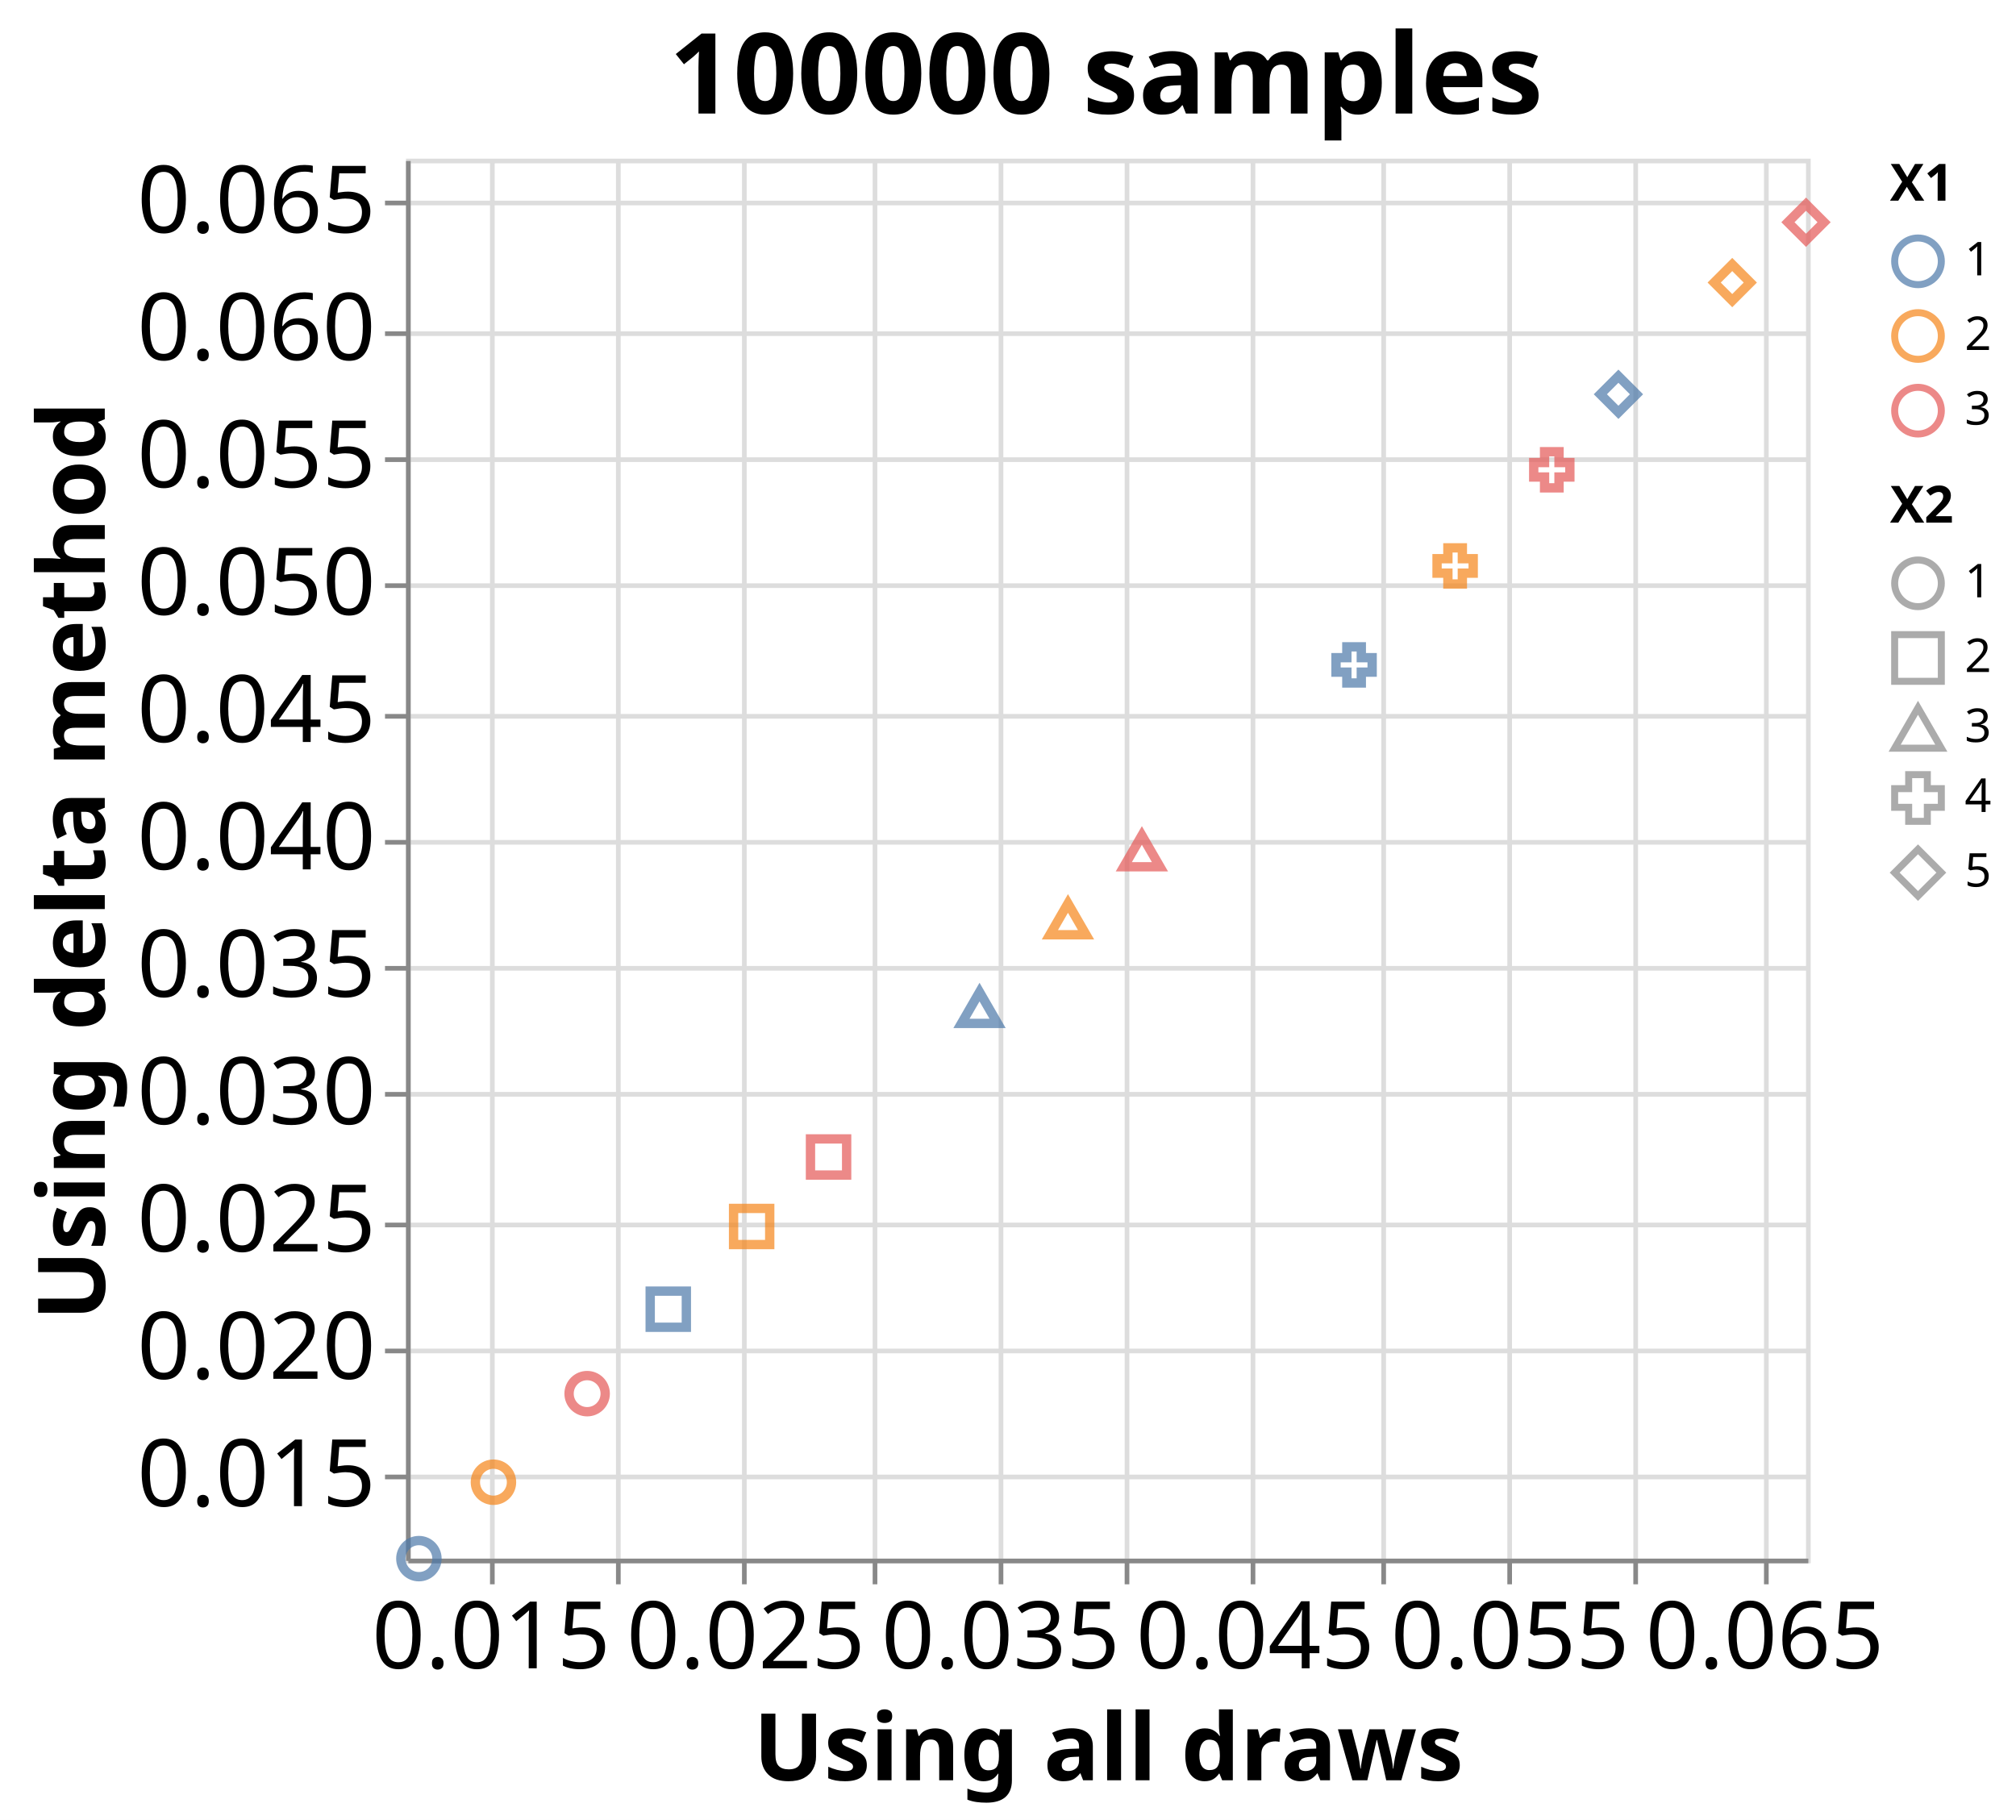
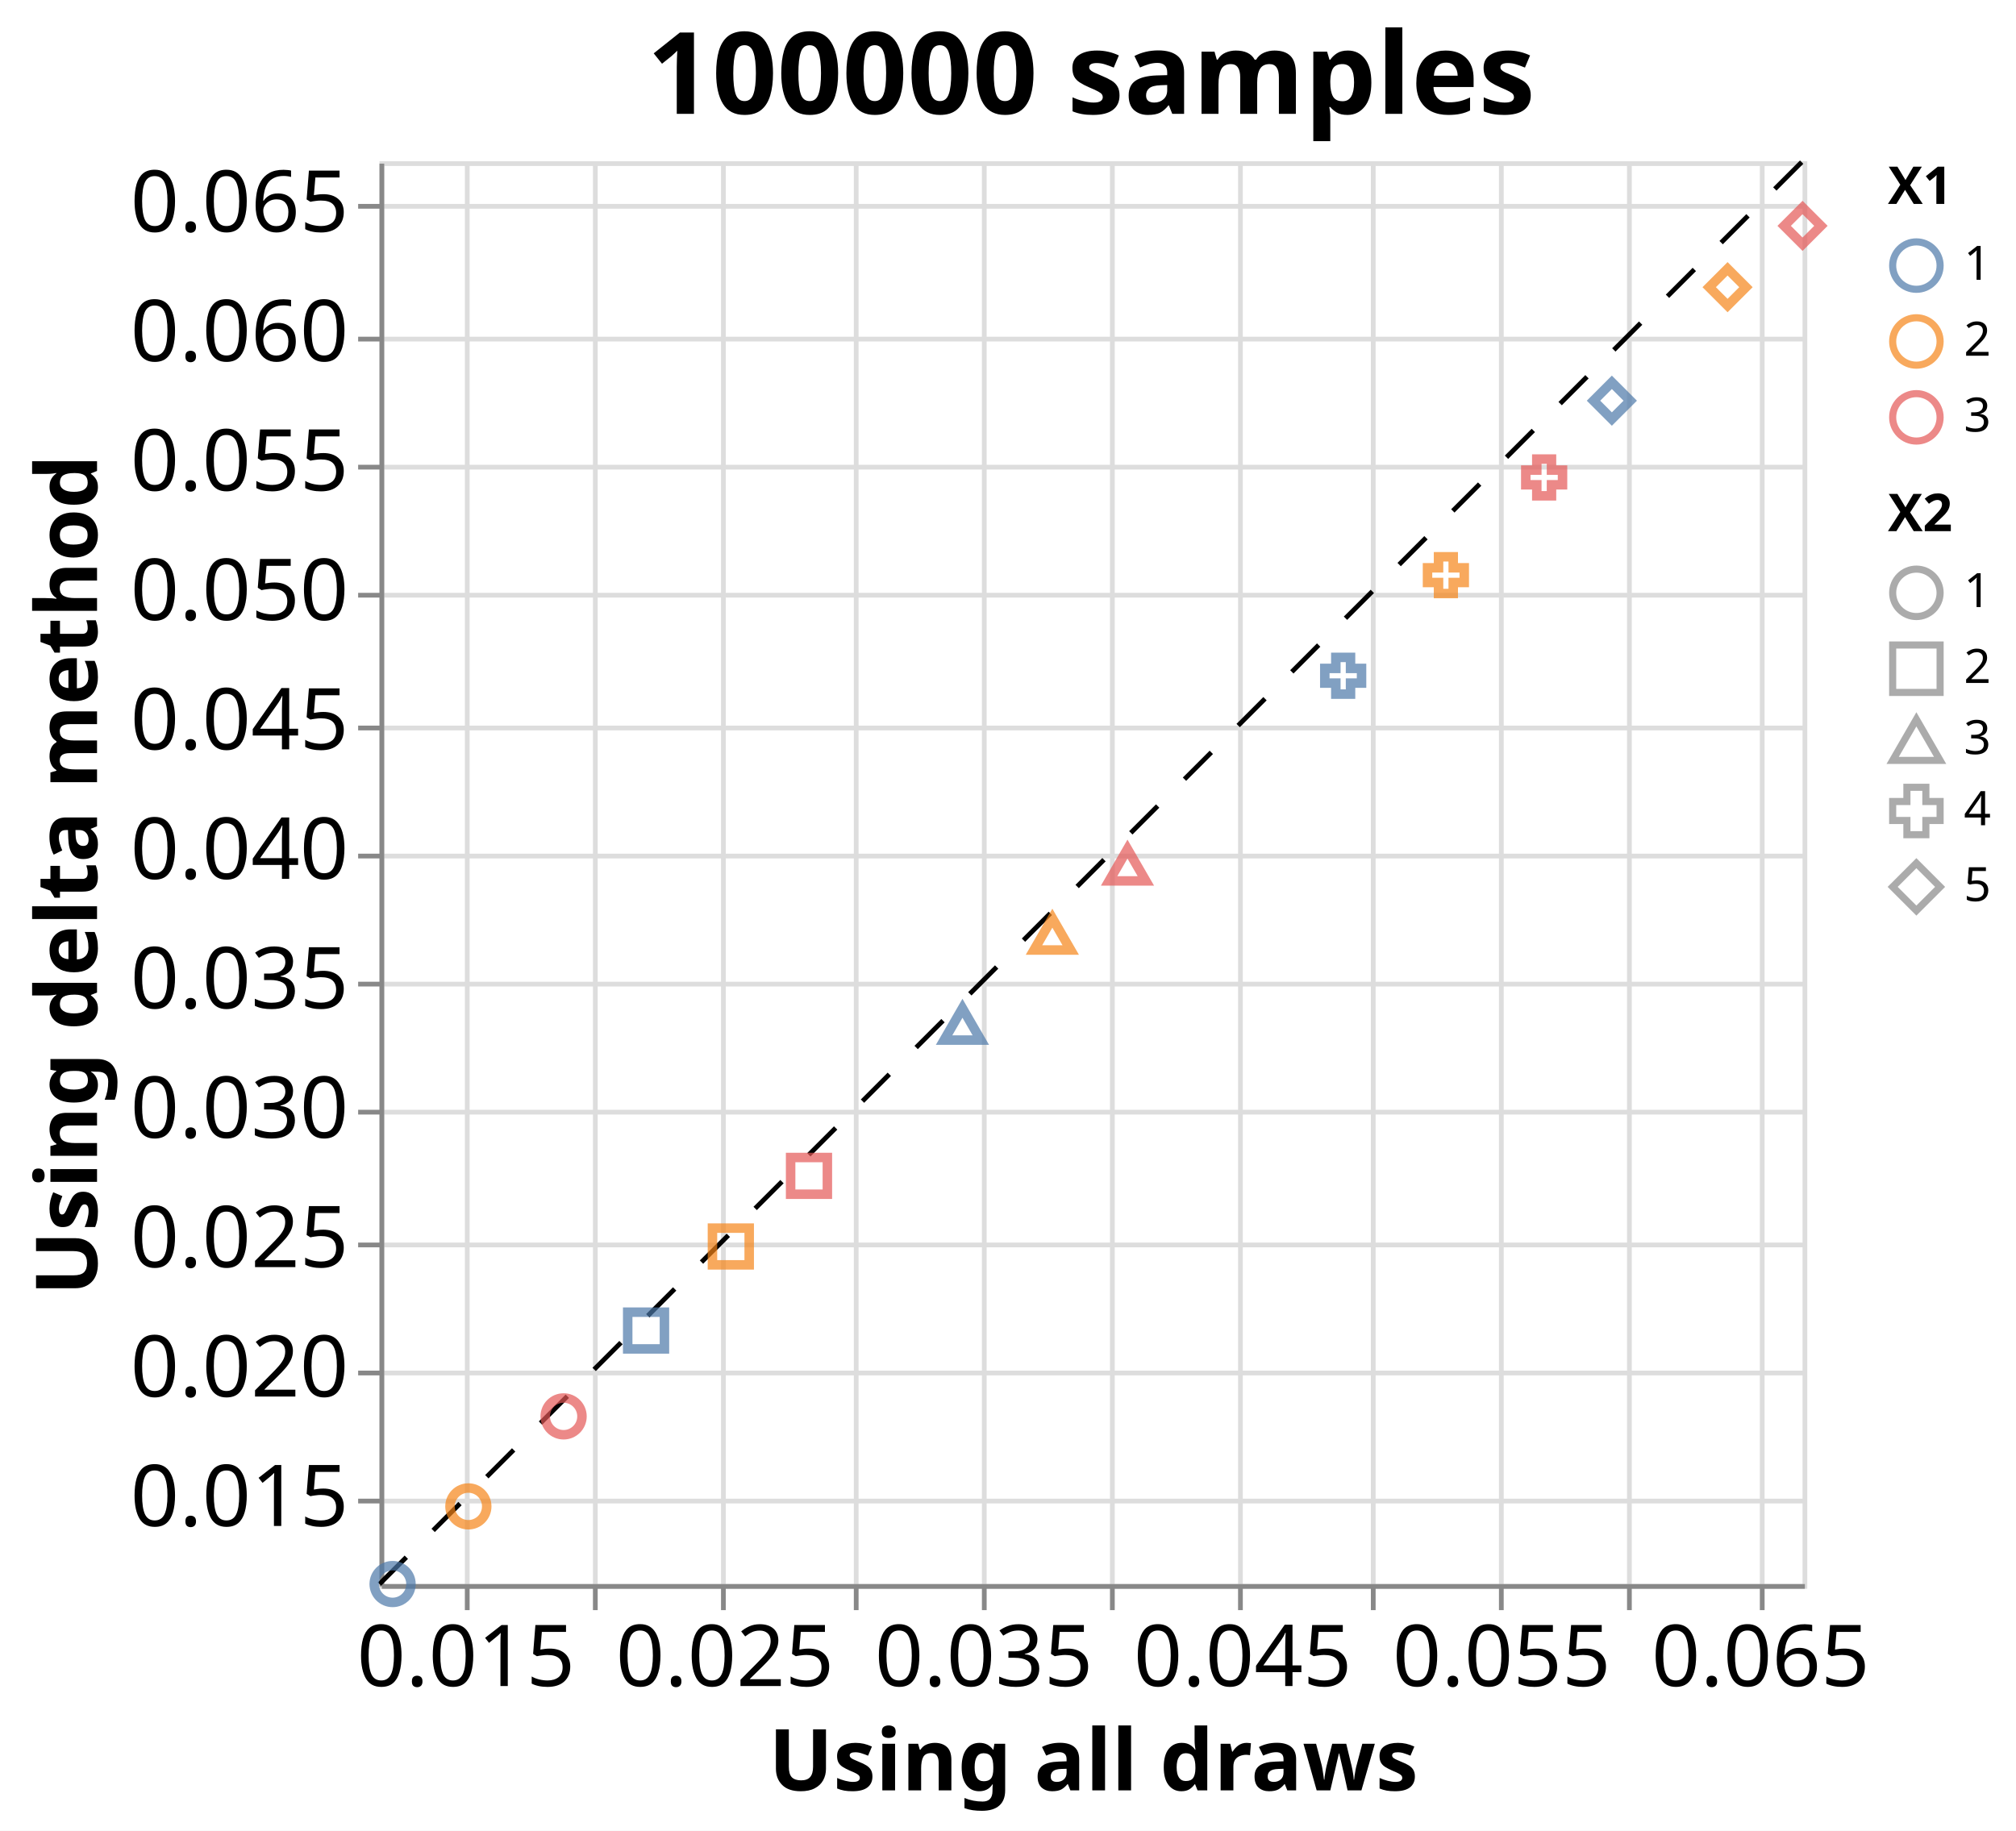
- <svg xmlns="http://www.w3.org/2000/svg" version="1.1" class="marks" width="432" height="390" viewBox="0 0 432 390">
-   <rect width="432" height="390" fill="white" />
-   <g fill="none" stroke-miterlimit="10" transform="translate(87,34)">
+ <svg xmlns="http://www.w3.org/2000/svg" version="1.1" class="marks" width="425" height="386" viewBox="0 0 425 386">
+   <rect width="425" height="386" fill="white" />
+   <g fill="none" stroke-miterlimit="10" transform="translate(80,34)">
    <g class="mark-group role-frame root" role="graphics-object" aria-roledescription="group mark container">
      <g transform="translate(0,0)">
        <path class="background" aria-hidden="true" d="M0.5,0.5h300v300h-300Z" stroke="#ddd" />
        <g>
          <g class="mark-group role-axis" aria-hidden="true">
            <g transform="translate(0.5,300.5)">
              <path class="background" aria-hidden="true" d="M0,0h0v0h0Z" pointer-events="none" />
              <g>
                <g class="mark-rule role-axis-grid" pointer-events="none">
                  <line transform="translate(18,-300)" x2="0" y2="300" stroke="#ddd" stroke-width="1" opacity="1" />
                  <line transform="translate(45,-300)" x2="0" y2="300" stroke="#ddd" stroke-width="1" opacity="1" />
                  <line transform="translate(72,-300)" x2="0" y2="300" stroke="#ddd" stroke-width="1" opacity="1" />
                  <line transform="translate(100,-300)" x2="0" y2="300" stroke="#ddd" stroke-width="1" opacity="1" />
                  <line transform="translate(127,-300)" x2="0" y2="300" stroke="#ddd" stroke-width="1" opacity="1" />
                  <line transform="translate(154,-300)" x2="0" y2="300" stroke="#ddd" stroke-width="1" opacity="1" />
                  <line transform="translate(181,-300)" x2="0" y2="300" stroke="#ddd" stroke-width="1" opacity="1" />
                  <line transform="translate(209,-300)" x2="0" y2="300" stroke="#ddd" stroke-width="1" opacity="1" />
                  <line transform="translate(236,-300)" x2="0" y2="300" stroke="#ddd" stroke-width="1" opacity="1" />
                  <line transform="translate(263,-300)" x2="0" y2="300" stroke="#ddd" stroke-width="1" opacity="1" />
                  <line transform="translate(291,-300)" x2="0" y2="300" stroke="#ddd" stroke-width="1" opacity="1" />
                </g>
              </g>
              <path class="foreground" aria-hidden="true" d="" pointer-events="none" display="none" />
            </g>
          </g>
          <g class="mark-group role-axis" aria-hidden="true">
            <g transform="translate(0.5,0.5)">
              <path class="background" aria-hidden="true" d="M0,0h0v0h0Z" pointer-events="none" />
              <g>
                <g class="mark-rule role-axis-grid" pointer-events="none">
                  <line transform="translate(0,282)" x2="300" y2="0" stroke="#ddd" stroke-width="1" opacity="1" />
                  <line transform="translate(0,255)" x2="300" y2="0" stroke="#ddd" stroke-width="1" opacity="1" />
                  <line transform="translate(0,228)" x2="300" y2="0" stroke="#ddd" stroke-width="1" opacity="1" />
                  <line transform="translate(0,200)" x2="300" y2="0" stroke="#ddd" stroke-width="1" opacity="1" />
                  <line transform="translate(0,173)" x2="300" y2="0" stroke="#ddd" stroke-width="1" opacity="1" />
                  <line transform="translate(0,146)" x2="300" y2="0" stroke="#ddd" stroke-width="1" opacity="1" />
                  <line transform="translate(0,119)" x2="300" y2="0" stroke="#ddd" stroke-width="1" opacity="1" />
                  <line transform="translate(0,91)" x2="300" y2="0" stroke="#ddd" stroke-width="1" opacity="1" />
                  <line transform="translate(0,64)" x2="300" y2="0" stroke="#ddd" stroke-width="1" opacity="1" />
                  <line transform="translate(0,37)" x2="300" y2="0" stroke="#ddd" stroke-width="1" opacity="1" />
                  <line transform="translate(0,9)" x2="300" y2="0" stroke="#ddd" stroke-width="1" opacity="1" />
                </g>
              </g>
              <path class="foreground" aria-hidden="true" d="" pointer-events="none" display="none" />
            </g>
          </g>
          <g class="mark-group role-axis" role="graphics-symbol" aria-roledescription="axis" aria-label="X-axis titled 'Using all draws' for a linear scale with values from 0.01 to 0.07">
            <g transform="translate(0.5,300.5)">
              <path class="background" aria-hidden="true" d="M0,0h0v0h0Z" pointer-events="none" />
              <g>
                <g class="mark-rule role-axis-tick" pointer-events="none">
                  <line transform="translate(18,0)" x2="0" y2="5" stroke="#888" stroke-width="1" opacity="1" />
                  <line transform="translate(45,0)" x2="0" y2="5" stroke="#888" stroke-width="1" opacity="1" />
                  <line transform="translate(72,0)" x2="0" y2="5" stroke="#888" stroke-width="1" opacity="1" />
                  <line transform="translate(100,0)" x2="0" y2="5" stroke="#888" stroke-width="1" opacity="1" />
                  <line transform="translate(127,0)" x2="0" y2="5" stroke="#888" stroke-width="1" opacity="1" />
                  <line transform="translate(154,0)" x2="0" y2="5" stroke="#888" stroke-width="1" opacity="1" />
                  <line transform="translate(181,0)" x2="0" y2="5" stroke="#888" stroke-width="1" opacity="1" />
                  <line transform="translate(209,0)" x2="0" y2="5" stroke="#888" stroke-width="1" opacity="1" />
                  <line transform="translate(236,0)" x2="0" y2="5" stroke="#888" stroke-width="1" opacity="1" />
                  <line transform="translate(263,0)" x2="0" y2="5" stroke="#888" stroke-width="1" opacity="1" />
                  <line transform="translate(291,0)" x2="0" y2="5" stroke="#888" stroke-width="1" opacity="1" />
                </g>
                <g class="mark-text role-axis-label" pointer-events="none">
-                   <text text-anchor="middle" transform="translate(17.74203,23)" font-family="sans-serif" font-size="20px" fill="#000" opacity="1">0.015</text>
-                   <text text-anchor="middle" transform="translate(45.03449,23)" font-family="sans-serif" font-size="20px" fill="#000" opacity="0">0.020</text>
-                   <text text-anchor="middle" transform="translate(72.32695,23)" font-family="sans-serif" font-size="20px" fill="#000" opacity="1">0.025</text>
-                   <text text-anchor="middle" transform="translate(99.61941,23)" font-family="sans-serif" font-size="20px" fill="#000" opacity="0">0.030</text>
-                   <text text-anchor="middle" transform="translate(126.9119,23)" font-family="sans-serif" font-size="20px" fill="#000" opacity="1">0.035</text>
-                   <text text-anchor="middle" transform="translate(154.2043,23)" font-family="sans-serif" font-size="20px" fill="#000" opacity="0">0.040</text>
-                   <text text-anchor="middle" transform="translate(181.4968,23)" font-family="sans-serif" font-size="20px" fill="#000" opacity="1">0.045</text>
-                   <text text-anchor="middle" transform="translate(208.7892,23)" font-family="sans-serif" font-size="20px" fill="#000" opacity="0">0.050</text>
-                   <text text-anchor="middle" transform="translate(236.0817,23)" font-family="sans-serif" font-size="20px" fill="#000" opacity="1">0.055</text>
-                   <text text-anchor="middle" transform="translate(263.3742,23)" font-family="sans-serif" font-size="20px" fill="#000" opacity="0">0.060</text>
-                   <text text-anchor="middle" transform="translate(290.6666,23)" font-family="sans-serif" font-size="20px" fill="#000" opacity="1">0.065</text>
+                   <text text-anchor="middle" transform="translate(17.74203,21)" font-family="sans-serif" font-size="18px" fill="#000" opacity="1">0.015</text>
+                   <text text-anchor="middle" transform="translate(45.03449,21)" font-family="sans-serif" font-size="18px" fill="#000" opacity="0">0.020</text>
+                   <text text-anchor="middle" transform="translate(72.32695,21)" font-family="sans-serif" font-size="18px" fill="#000" opacity="1">0.025</text>
+                   <text text-anchor="middle" transform="translate(99.61941,21)" font-family="sans-serif" font-size="18px" fill="#000" opacity="0">0.030</text>
+                   <text text-anchor="middle" transform="translate(126.9119,21)" font-family="sans-serif" font-size="18px" fill="#000" opacity="1">0.035</text>
+                   <text text-anchor="middle" transform="translate(154.2043,21)" font-family="sans-serif" font-size="18px" fill="#000" opacity="0">0.040</text>
+                   <text text-anchor="middle" transform="translate(181.4968,21)" font-family="sans-serif" font-size="18px" fill="#000" opacity="1">0.045</text>
+                   <text text-anchor="middle" transform="translate(208.7892,21)" font-family="sans-serif" font-size="18px" fill="#000" opacity="0">0.050</text>
+                   <text text-anchor="middle" transform="translate(236.0817,21)" font-family="sans-serif" font-size="18px" fill="#000" opacity="1">0.055</text>
+                   <text text-anchor="middle" transform="translate(263.3742,21)" font-family="sans-serif" font-size="18px" fill="#000" opacity="0">0.060</text>
+                   <text text-anchor="middle" transform="translate(290.6666,21)" font-family="sans-serif" font-size="18px" fill="#000" opacity="1">0.065</text>
                </g>
                <g class="mark-rule role-axis-domain" pointer-events="none">
                  <line transform="translate(0,0)" x2="300" y2="0" stroke="#888" stroke-width="1" opacity="1" />
                </g>
                <g class="mark-text role-axis-title" pointer-events="none">
-                   <text text-anchor="middle" transform="translate(150,47)" font-family="sans-serif" font-size="20px" font-weight="bold" fill="#000" opacity="1">Using all draws</text>
+                   <text text-anchor="middle" transform="translate(150,43)" font-family="sans-serif" font-size="18px" font-weight="bold" fill="#000" opacity="1">Using all draws</text>
                </g>
              </g>
              <path class="foreground" aria-hidden="true" d="" pointer-events="none" display="none" />
            </g>
          </g>
          <g class="mark-group role-axis" role="graphics-symbol" aria-roledescription="axis" aria-label="Y-axis titled 'Using delta method' for a linear scale with values from 0.01 to 0.07">
            <g transform="translate(0.5,0.5)">
              <path class="background" aria-hidden="true" d="M0,0h0v0h0Z" pointer-events="none" />
              <g>
                <g class="mark-rule role-axis-tick" pointer-events="none">
                  <line transform="translate(0,282)" x2="-5" y2="0" stroke="#888" stroke-width="1" opacity="1" />
                  <line transform="translate(0,255)" x2="-5" y2="0" stroke="#888" stroke-width="1" opacity="1" />
                  <line transform="translate(0,228)" x2="-5" y2="0" stroke="#888" stroke-width="1" opacity="1" />
                  <line transform="translate(0,200)" x2="-5" y2="0" stroke="#888" stroke-width="1" opacity="1" />
                  <line transform="translate(0,173)" x2="-5" y2="0" stroke="#888" stroke-width="1" opacity="1" />
                  <line transform="translate(0,146)" x2="-5" y2="0" stroke="#888" stroke-width="1" opacity="1" />
                  <line transform="translate(0,119)" x2="-5" y2="0" stroke="#888" stroke-width="1" opacity="1" />
                  <line transform="translate(0,91)" x2="-5" y2="0" stroke="#888" stroke-width="1" opacity="1" />
                  <line transform="translate(0,64)" x2="-5" y2="0" stroke="#888" stroke-width="1" opacity="1" />
                  <line transform="translate(0,37)" x2="-5" y2="0" stroke="#888" stroke-width="1" opacity="1" />
                  <line transform="translate(0,9)" x2="-5" y2="0" stroke="#888" stroke-width="1" opacity="1" />
                </g>
                <g class="mark-text role-axis-label" pointer-events="none">
-                   <text text-anchor="end" transform="translate(-7,288.258)" font-family="sans-serif" font-size="20px" fill="#000" opacity="1">0.015</text>
-                   <text text-anchor="end" transform="translate(-7,260.9655)" font-family="sans-serif" font-size="20px" fill="#000" opacity="1">0.020</text>
-                   <text text-anchor="end" transform="translate(-7,233.673)" font-family="sans-serif" font-size="20px" fill="#000" opacity="1">0.025</text>
-                   <text text-anchor="end" transform="translate(-7,206.3806)" font-family="sans-serif" font-size="20px" fill="#000" opacity="1">0.030</text>
-                   <text text-anchor="end" transform="translate(-7,179.0881)" font-family="sans-serif" font-size="20px" fill="#000" opacity="1">0.035</text>
-                   <text text-anchor="end" transform="translate(-7,151.7957)" font-family="sans-serif" font-size="20px" fill="#000" opacity="1">0.040</text>
-                   <text text-anchor="end" transform="translate(-7,124.5032)" font-family="sans-serif" font-size="20px" fill="#000" opacity="1">0.045</text>
-                   <text text-anchor="end" transform="translate(-7,97.21075)" font-family="sans-serif" font-size="20px" fill="#000" opacity="1">0.050</text>
-                   <text text-anchor="end" transform="translate(-7,69.91829)" font-family="sans-serif" font-size="20px" fill="#000" opacity="1">0.055</text>
-                   <text text-anchor="end" transform="translate(-7,42.62583)" font-family="sans-serif" font-size="20px" fill="#000" opacity="1">0.060</text>
-                   <text text-anchor="end" transform="translate(-7,15.33337)" font-family="sans-serif" font-size="20px" fill="#000" opacity="1">0.065</text>
+                   <text text-anchor="end" transform="translate(-7,287.258)" font-family="sans-serif" font-size="18px" fill="#000" opacity="1">0.015</text>
+                   <text text-anchor="end" transform="translate(-7,259.9655)" font-family="sans-serif" font-size="18px" fill="#000" opacity="1">0.020</text>
+                   <text text-anchor="end" transform="translate(-7,232.673)" font-family="sans-serif" font-size="18px" fill="#000" opacity="1">0.025</text>
+                   <text text-anchor="end" transform="translate(-7,205.3806)" font-family="sans-serif" font-size="18px" fill="#000" opacity="1">0.030</text>
+                   <text text-anchor="end" transform="translate(-7,178.0881)" font-family="sans-serif" font-size="18px" fill="#000" opacity="1">0.035</text>
+                   <text text-anchor="end" transform="translate(-7,150.7957)" font-family="sans-serif" font-size="18px" fill="#000" opacity="1">0.040</text>
+                   <text text-anchor="end" transform="translate(-7,123.5032)" font-family="sans-serif" font-size="18px" fill="#000" opacity="1">0.045</text>
+                   <text text-anchor="end" transform="translate(-7,96.21075)" font-family="sans-serif" font-size="18px" fill="#000" opacity="1">0.050</text>
+                   <text text-anchor="end" transform="translate(-7,68.91829)" font-family="sans-serif" font-size="18px" fill="#000" opacity="1">0.055</text>
+                   <text text-anchor="end" transform="translate(-7,41.62583)" font-family="sans-serif" font-size="18px" fill="#000" opacity="1">0.060</text>
+                   <text text-anchor="end" transform="translate(-7,14.33337)" font-family="sans-serif" font-size="18px" fill="#000" opacity="1">0.065</text>
                </g>
                <g class="mark-rule role-axis-domain" pointer-events="none">
                  <line transform="translate(0,300)" x2="0" y2="-300" stroke="#888" stroke-width="1" opacity="1" />
                </g>
                <g class="mark-text role-axis-title" pointer-events="none">
-                   <text text-anchor="middle" transform="translate(-61.04883,150) rotate(-90) translate(0,-4)" font-family="sans-serif" font-size="20px" font-weight="bold" fill="#000" opacity="1">Using delta method</text>
-                 </g>
-               </g>
-               <path class="foreground" aria-hidden="true" d="" pointer-events="none" display="none" />
-             </g>
-           </g>
-           <g class="mark-symbol role-mark marks" role="graphics-object" aria-roledescription="symbol mark container">
+                   <text text-anchor="middle" transform="translate(-56.04395,150) rotate(-90) translate(0,-4)" font-family="sans-serif" font-size="18px" font-weight="bold" fill="#000" opacity="1">Using delta method</text>
+                 </g>
+               </g>
+               <path class="foreground" aria-hidden="true" d="" pointer-events="none" display="none" />
+             </g>
+           </g>
+           <g class="mark-rule role-mark layer_0_marks" role="graphics-symbol" aria-roledescription="rule mark container">
+             <line transform="translate(0,300)" x2="300" y2="-300" stroke="black" stroke-dasharray="8,8" />
+           </g>
+           <g class="mark-symbol role-mark layer_1_marks" role="graphics-object" aria-roledescription="symbol mark container">
            <path aria-label="all_draws: 0.0122561132044; delta_method: 0.0117496457782; X1: 1; X2: 1" role="graphics-symbol" aria-roledescription="point" transform="translate(2.764548,300)" d="M3.873,0A3.873,3.873,0,1,1,-3.873,0A3.873,3.873,0,1,1,3.873,0" stroke="#4c78a8" stroke-width="2" opacity="0.7" />
            <path aria-label="all_draws: 0.0151822587995; delta_method: 0.0147493143803; X1: 2; X2: 1" role="graphics-symbol" aria-roledescription="point" transform="translate(18.73689,283.6263)" d="M3.873,0A3.873,3.873,0,1,1,-3.873,0A3.873,3.873,0,1,1,3.873,0" stroke="#f58518" stroke-width="2" opacity="0.7" />
            <path aria-label="all_draws: 0.0188607014651; delta_method: 0.0182262793328; X1: 3; X2: 1" role="graphics-symbol" aria-roledescription="point" transform="translate(38.81564,264.6473)" d="M3.873,0A3.873,3.873,0,1,1,-3.873,0A3.873,3.873,0,1,1,3.873,0" stroke="#e45756" stroke-width="2" opacity="0.7" />
            <path aria-label="all_draws: 0.0220456893509; delta_method: 0.0215420786134; X1: 1; X2: 2" role="graphics-symbol" aria-roledescription="point" transform="translate(56.20087,246.5481)" d="M-3.873,-3.873h7.746v7.746h-7.746Z" stroke="#4c78a8" stroke-width="2" opacity="0.7" />
            <path aria-label="all_draws: 0.0253189831273; delta_method: 0.0247888489482; X1: 2; X2: 2" role="graphics-symbol" aria-roledescription="point" transform="translate(74.06812,228.8256)" d="M-3.873,-3.873h7.746v7.746h-7.746Z" stroke="#f58518" stroke-width="2" opacity="0.7" />
            <path aria-label="all_draws: 0.0283380374274; delta_method: 0.0275173161266; X1: 3; X2: 2" role="graphics-symbol" aria-roledescription="point" transform="translate(90.5476,213.9323)" d="M-3.873,-3.873h7.746v7.746h-7.746Z" stroke="#e45756" stroke-width="2" opacity="0.7" />
            <path aria-label="all_draws: 0.0342648052664; delta_method: 0.0333762786682; X1: 1; X2: 3" role="graphics-symbol" aria-roledescription="point" transform="translate(122.8988,181.9512)" d="M0,-3.354L-3.873,3.354L3.873,3.354Z" stroke="#4c78a8" stroke-width="2" opacity="0.7" />
            <path aria-label="all_draws: 0.037736540945; delta_method: 0.0368564775712; X1: 2; X2: 3" role="graphics-symbol" aria-roledescription="point" transform="translate(141.8493,162.9546)" d="M0,-3.354L-3.873,3.354L3.873,3.354Z" stroke="#f58518" stroke-width="2" opacity="0.7" />
            <path aria-label="all_draws: 0.0406382711161; delta_method: 0.0395252829327; X1: 3; X2: 3" role="graphics-symbol" aria-roledescription="point" transform="translate(157.6883,148.3869)" d="M0,-3.354L-3.873,3.354L3.873,3.354Z" stroke="#e45756" stroke-width="2" opacity="0.7" />
            <path aria-label="all_draws: 0.0489686530447; delta_method: 0.0468356075293; X1: 1; X2: 4" role="graphics-symbol" aria-roledescription="point" transform="translate(203.1596,108.4836)" d="M-3.873,-1.549L-3.873,1.549L-1.549,1.549L-1.549,3.873L1.549,3.873L1.549,1.549L3.873,1.549L3.873,-1.549L1.549,-1.549L1.549,-3.873L-1.549,-3.873L-1.549,-1.549Z" stroke="#4c78a8" stroke-width="2" opacity="0.7" />
            <path aria-label="all_draws: 0.052935410114; delta_method: 0.0507214198516; X1: 2; X2: 4" role="graphics-symbol" aria-roledescription="point" transform="translate(224.8122,87.27289)" d="M-3.873,-1.549L-3.873,1.549L-1.549,1.549L-1.549,3.873L1.549,3.873L1.549,1.549L3.873,1.549L3.873,-1.549L1.549,-1.549L1.549,-3.873L-1.549,-3.873L-1.549,-1.549Z" stroke="#f58518" stroke-width="2" opacity="0.7" />
            <path aria-label="all_draws: 0.0567304470144; delta_method: 0.0544958854406; X1: 3; X2: 4" role="graphics-symbol" aria-roledescription="point" transform="translate(245.5273,66.67)" d="M-3.873,-1.549L-3.873,1.549L-1.549,1.549L-1.549,3.873L1.549,3.873L1.549,1.549L3.873,1.549L3.873,-1.549L1.549,-1.549L1.549,-3.873L-1.549,-3.873L-1.549,-1.549Z" stroke="#e45756" stroke-width="2" opacity="0.7" />
            <path aria-label="all_draws: 0.0593458336898; delta_method: 0.0574606059482; X1: 1; X2: 5" role="graphics-symbol" aria-roledescription="point" transform="translate(259.8034,50.48709)" d="M-3.873,0L0,-3.873L3.873,0L0,3.873Z" stroke="#4c78a8" stroke-width="2" opacity="0.7" />
            <path aria-label="all_draws: 0.063814320849; delta_method: 0.0618456015341; X1: 2; X2: 5" role="graphics-symbol" aria-roledescription="point" transform="translate(284.1946,26.55163)" d="M-3.873,0L0,-3.873L3.873,0L0,3.873Z" stroke="#f58518" stroke-width="2" opacity="0.7" />
            <path aria-label="all_draws: 0.0667098812363; delta_method: 0.0642142130239; X1: 3; X2: 5" role="graphics-symbol" aria-roledescription="point" transform="translate(300,13.62258)" d="M-3.873,0L0,-3.873L3.873,0L0,3.873Z" stroke="#e45756" stroke-width="2" opacity="0.7" />
          </g>
          <g class="mark-group role-legend" role="graphics-symbol" aria-roledescription="legend" aria-label="Symbol legend titled 'X1' for stroke color with 3 values: 1, 2, 3">
            <g transform="translate(318,0)">
              <path class="background" aria-hidden="true" d="M0,0h22v61h-22Z" pointer-events="none" />
              <g>
                <g class="mark-group role-legend-entry">
                  <g transform="translate(0,16)">
                    <path class="background" aria-hidden="true" d="M0,0h0v0h0Z" pointer-events="none" />
                    <g>
                      <g class="mark-group role-scope" role="graphics-object" aria-roledescription="group mark container">
                        <g transform="translate(0,0)">
                          <path class="background" aria-hidden="true" d="M0,0h21.562v12.5h-21.562Z" pointer-events="none" opacity="1" />
                          <g>
                            <g class="mark-symbol role-legend-symbol" pointer-events="none">
                              <path transform="translate(6,6)" d="M5,0A5,5,0,1,1,-5,0A5,5,0,1,1,5,0" stroke="#4c78a8" stroke-width="1.5" opacity="0.7" />
                            </g>
                            <g class="mark-text role-legend-label" pointer-events="none">
                              <text text-anchor="start" transform="translate(16,9)" font-family="sans-serif" font-size="10px" fill="#000" opacity="1">1</text>
                            </g>
                          </g>
                          <path class="foreground" aria-hidden="true" d="" pointer-events="none" display="none" />
                        </g>
                        <g transform="translate(0,16)">
                          <path class="background" aria-hidden="true" d="M0,0h21.562v12.5h-21.562Z" pointer-events="none" opacity="1" />
                          <g>
                            <g class="mark-symbol role-legend-symbol" pointer-events="none">
                              <path transform="translate(6,6)" d="M5,0A5,5,0,1,1,-5,0A5,5,0,1,1,5,0" stroke="#f58518" stroke-width="1.5" opacity="0.7" />
                            </g>
                            <g class="mark-text role-legend-label" pointer-events="none">
                              <text text-anchor="start" transform="translate(16,9)" font-family="sans-serif" font-size="10px" fill="#000" opacity="1">2</text>
                            </g>
                          </g>
                          <path class="foreground" aria-hidden="true" d="" pointer-events="none" display="none" />
                        </g>
                        <g transform="translate(0,32)">
                          <path class="background" aria-hidden="true" d="M0,0h21.562v12.5h-21.562Z" pointer-events="none" opacity="1" />
                          <g>
                            <g class="mark-symbol role-legend-symbol" pointer-events="none">
                              <path transform="translate(6,6)" d="M5,0A5,5,0,1,1,-5,0A5,5,0,1,1,5,0" stroke="#e45756" stroke-width="1.5" opacity="0.7" />
                            </g>
                            <g class="mark-text role-legend-label" pointer-events="none">
                              <text text-anchor="start" transform="translate(16,9)" font-family="sans-serif" font-size="10px" fill="#000" opacity="1">3</text>
                            </g>
                          </g>
                          <path class="foreground" aria-hidden="true" d="" pointer-events="none" display="none" />
                        </g>
                      </g>
                    </g>
                    <path class="foreground" aria-hidden="true" d="" pointer-events="none" display="none" />
                  </g>
                </g>
                <g class="mark-text role-legend-title" pointer-events="none">
                  <text text-anchor="start" transform="translate(0,9)" font-family="sans-serif" font-size="11px" font-weight="bold" fill="#000" opacity="1">X1</text>
                </g>
              </g>
              <path class="foreground" aria-hidden="true" d="" pointer-events="none" display="none" />
            </g>
          </g>
          <g class="mark-group role-legend" role="graphics-symbol" aria-roledescription="legend" aria-label="Symbol legend titled 'X2' for shape with 5 values: 1, 2, 3, 4, 5">
            <g transform="translate(318,69)">
              <path class="background" aria-hidden="true" d="M0,0h22v91h-22Z" pointer-events="none" />
              <g>
                <g class="mark-group role-legend-entry">
                  <g transform="translate(0,16)">
                    <path class="background" aria-hidden="true" d="M0,0h0v0h0Z" pointer-events="none" />
                    <g>
                      <g class="mark-group role-scope" role="graphics-object" aria-roledescription="group mark container">
                        <g transform="translate(0,0)">
                          <path class="background" aria-hidden="true" d="M0,0h21.562v12.5h-21.562Z" pointer-events="none" opacity="1" />
                          <g>
                            <g class="mark-symbol role-legend-symbol" pointer-events="none">
                              <path transform="translate(6,6)" d="M5,0A5,5,0,1,1,-5,0A5,5,0,1,1,5,0" stroke="#888" stroke-width="1.5" opacity="0.7" />
                            </g>
                            <g class="mark-text role-legend-label" pointer-events="none">
                              <text text-anchor="start" transform="translate(16,9)" font-family="sans-serif" font-size="10px" fill="#000" opacity="1">1</text>
                            </g>
                          </g>
                          <path class="foreground" aria-hidden="true" d="" pointer-events="none" display="none" />
                        </g>
                        <g transform="translate(0,16)">
                          <path class="background" aria-hidden="true" d="M0,0h21.562v12.5h-21.562Z" pointer-events="none" opacity="1" />
                          <g>
                            <g class="mark-symbol role-legend-symbol" pointer-events="none">
                              <path transform="translate(6,6)" d="M-5,-5h10v10h-10Z" stroke="#888" stroke-width="1.5" opacity="0.7" />
                            </g>
                            <g class="mark-text role-legend-label" pointer-events="none">
                              <text text-anchor="start" transform="translate(16,9)" font-family="sans-serif" font-size="10px" fill="#000" opacity="1">2</text>
                            </g>
                          </g>
                          <path class="foreground" aria-hidden="true" d="" pointer-events="none" display="none" />
                        </g>
                        <g transform="translate(0,31)">
                          <path class="background" aria-hidden="true" d="M0,0h21.562v11.83h-21.562Z" pointer-events="none" opacity="1" />
                          <g>
                            <g class="mark-symbol role-legend-symbol" pointer-events="none">
                              <path transform="translate(6,6)" d="M0,-4.33L-5,4.33L5,4.33Z" stroke="#888" stroke-width="1.5" opacity="0.7" />
                            </g>
                            <g class="mark-text role-legend-label" pointer-events="none">
                              <text text-anchor="start" transform="translate(16,9)" font-family="sans-serif" font-size="10px" fill="#000" opacity="1">3</text>
                            </g>
                          </g>
                          <path class="foreground" aria-hidden="true" d="" pointer-events="none" display="none" />
                        </g>
                        <g transform="translate(0,46)">
                          <path class="background" aria-hidden="true" d="M0,0h21.562v12.5h-21.562Z" pointer-events="none" opacity="1" />
                          <g>
                            <g class="mark-symbol role-legend-symbol" pointer-events="none">
                              <path transform="translate(6,6)" d="M-5,-2L-5,2L-2,2L-2,5L2,5L2,2L5,2L5,-2L2,-2L2,-5L-2,-5L-2,-2Z" stroke="#888" stroke-width="1.5" opacity="0.7" />
                            </g>
                            <g class="mark-text role-legend-label" pointer-events="none">
                              <text text-anchor="start" transform="translate(16,9)" font-family="sans-serif" font-size="10px" fill="#000" opacity="1">4</text>
                            </g>
                          </g>
                          <path class="foreground" aria-hidden="true" d="" pointer-events="none" display="none" />
                        </g>
                        <g transform="translate(0,62)">
                          <path class="background" aria-hidden="true" d="M0,0h21.562v12.5h-21.562Z" pointer-events="none" opacity="1" />
                          <g>
                            <g class="mark-symbol role-legend-symbol" pointer-events="none">
                              <path transform="translate(6,6)" d="M-5,0L0,-5L5,0L0,5Z" stroke="#888" stroke-width="1.5" opacity="0.7" />
                            </g>
                            <g class="mark-text role-legend-label" pointer-events="none">
                              <text text-anchor="start" transform="translate(16,9)" font-family="sans-serif" font-size="10px" fill="#000" opacity="1">5</text>
                            </g>
                          </g>
                          <path class="foreground" aria-hidden="true" d="" pointer-events="none" display="none" />
                        </g>
                      </g>
                    </g>
                    <path class="foreground" aria-hidden="true" d="" pointer-events="none" display="none" />
                  </g>
                </g>
                <g class="mark-text role-legend-title" pointer-events="none">
                  <text text-anchor="start" transform="translate(0,9)" font-family="sans-serif" font-size="11px" font-weight="bold" fill="#000" opacity="1">X2</text>
                </g>
              </g>
              <path class="foreground" aria-hidden="true" d="" pointer-events="none" display="none" />
            </g>
          </g>
          <g class="mark-group role-title">
-             <g transform="translate(150,-28.66663)">
+             <g transform="translate(150,-29)">
              <path class="background" aria-hidden="true" d="M0,0h0v0h0Z" pointer-events="none" />
              <g>
                <g class="mark-text role-title-text" role="graphics-symbol" aria-roledescription="title" aria-label="Title text '100000 samples'" pointer-events="none">
                  <text text-anchor="middle" transform="translate(0,19)" font-family="sans-serif" font-size="24px" font-weight="bold" fill="#000" opacity="1">100000 samples</text>
                </g>
              </g>
              <path class="foreground" aria-hidden="true" d="" pointer-events="none" display="none" />
            </g>
          </g>
        </g>
        <path class="foreground" aria-hidden="true" d="" display="none" />
      </g>
    </g>
  </g>
</svg>
